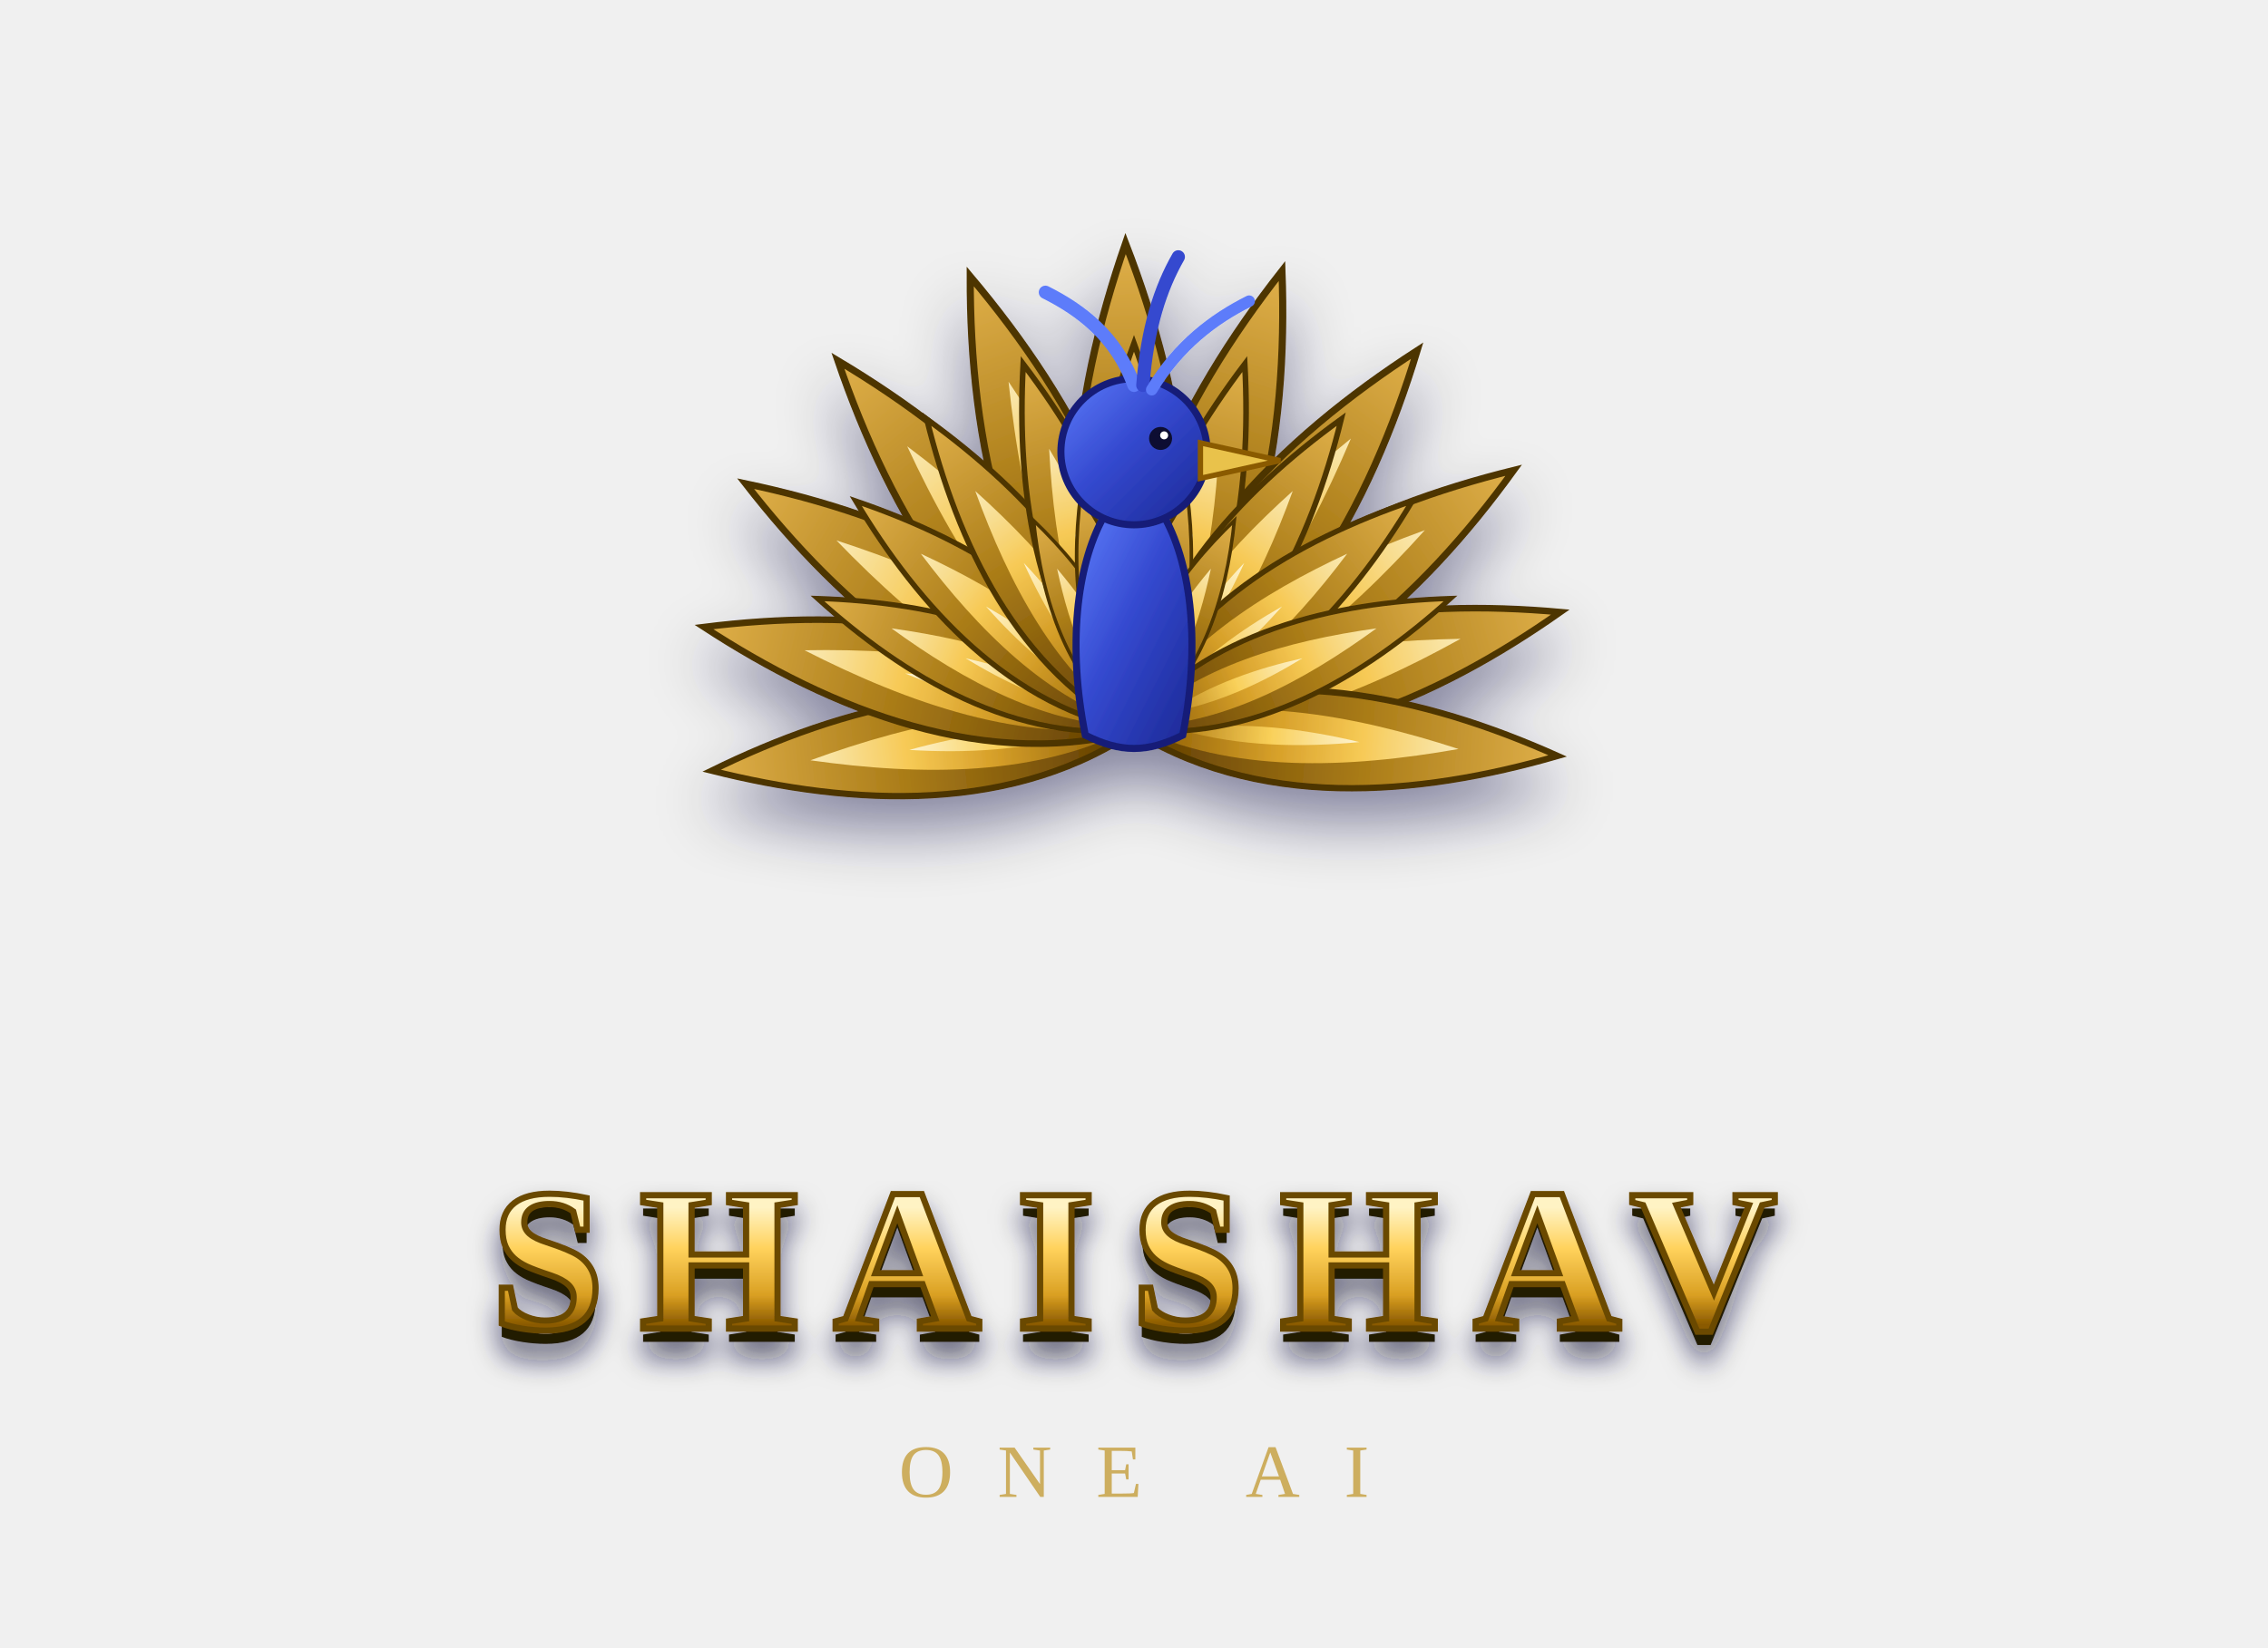
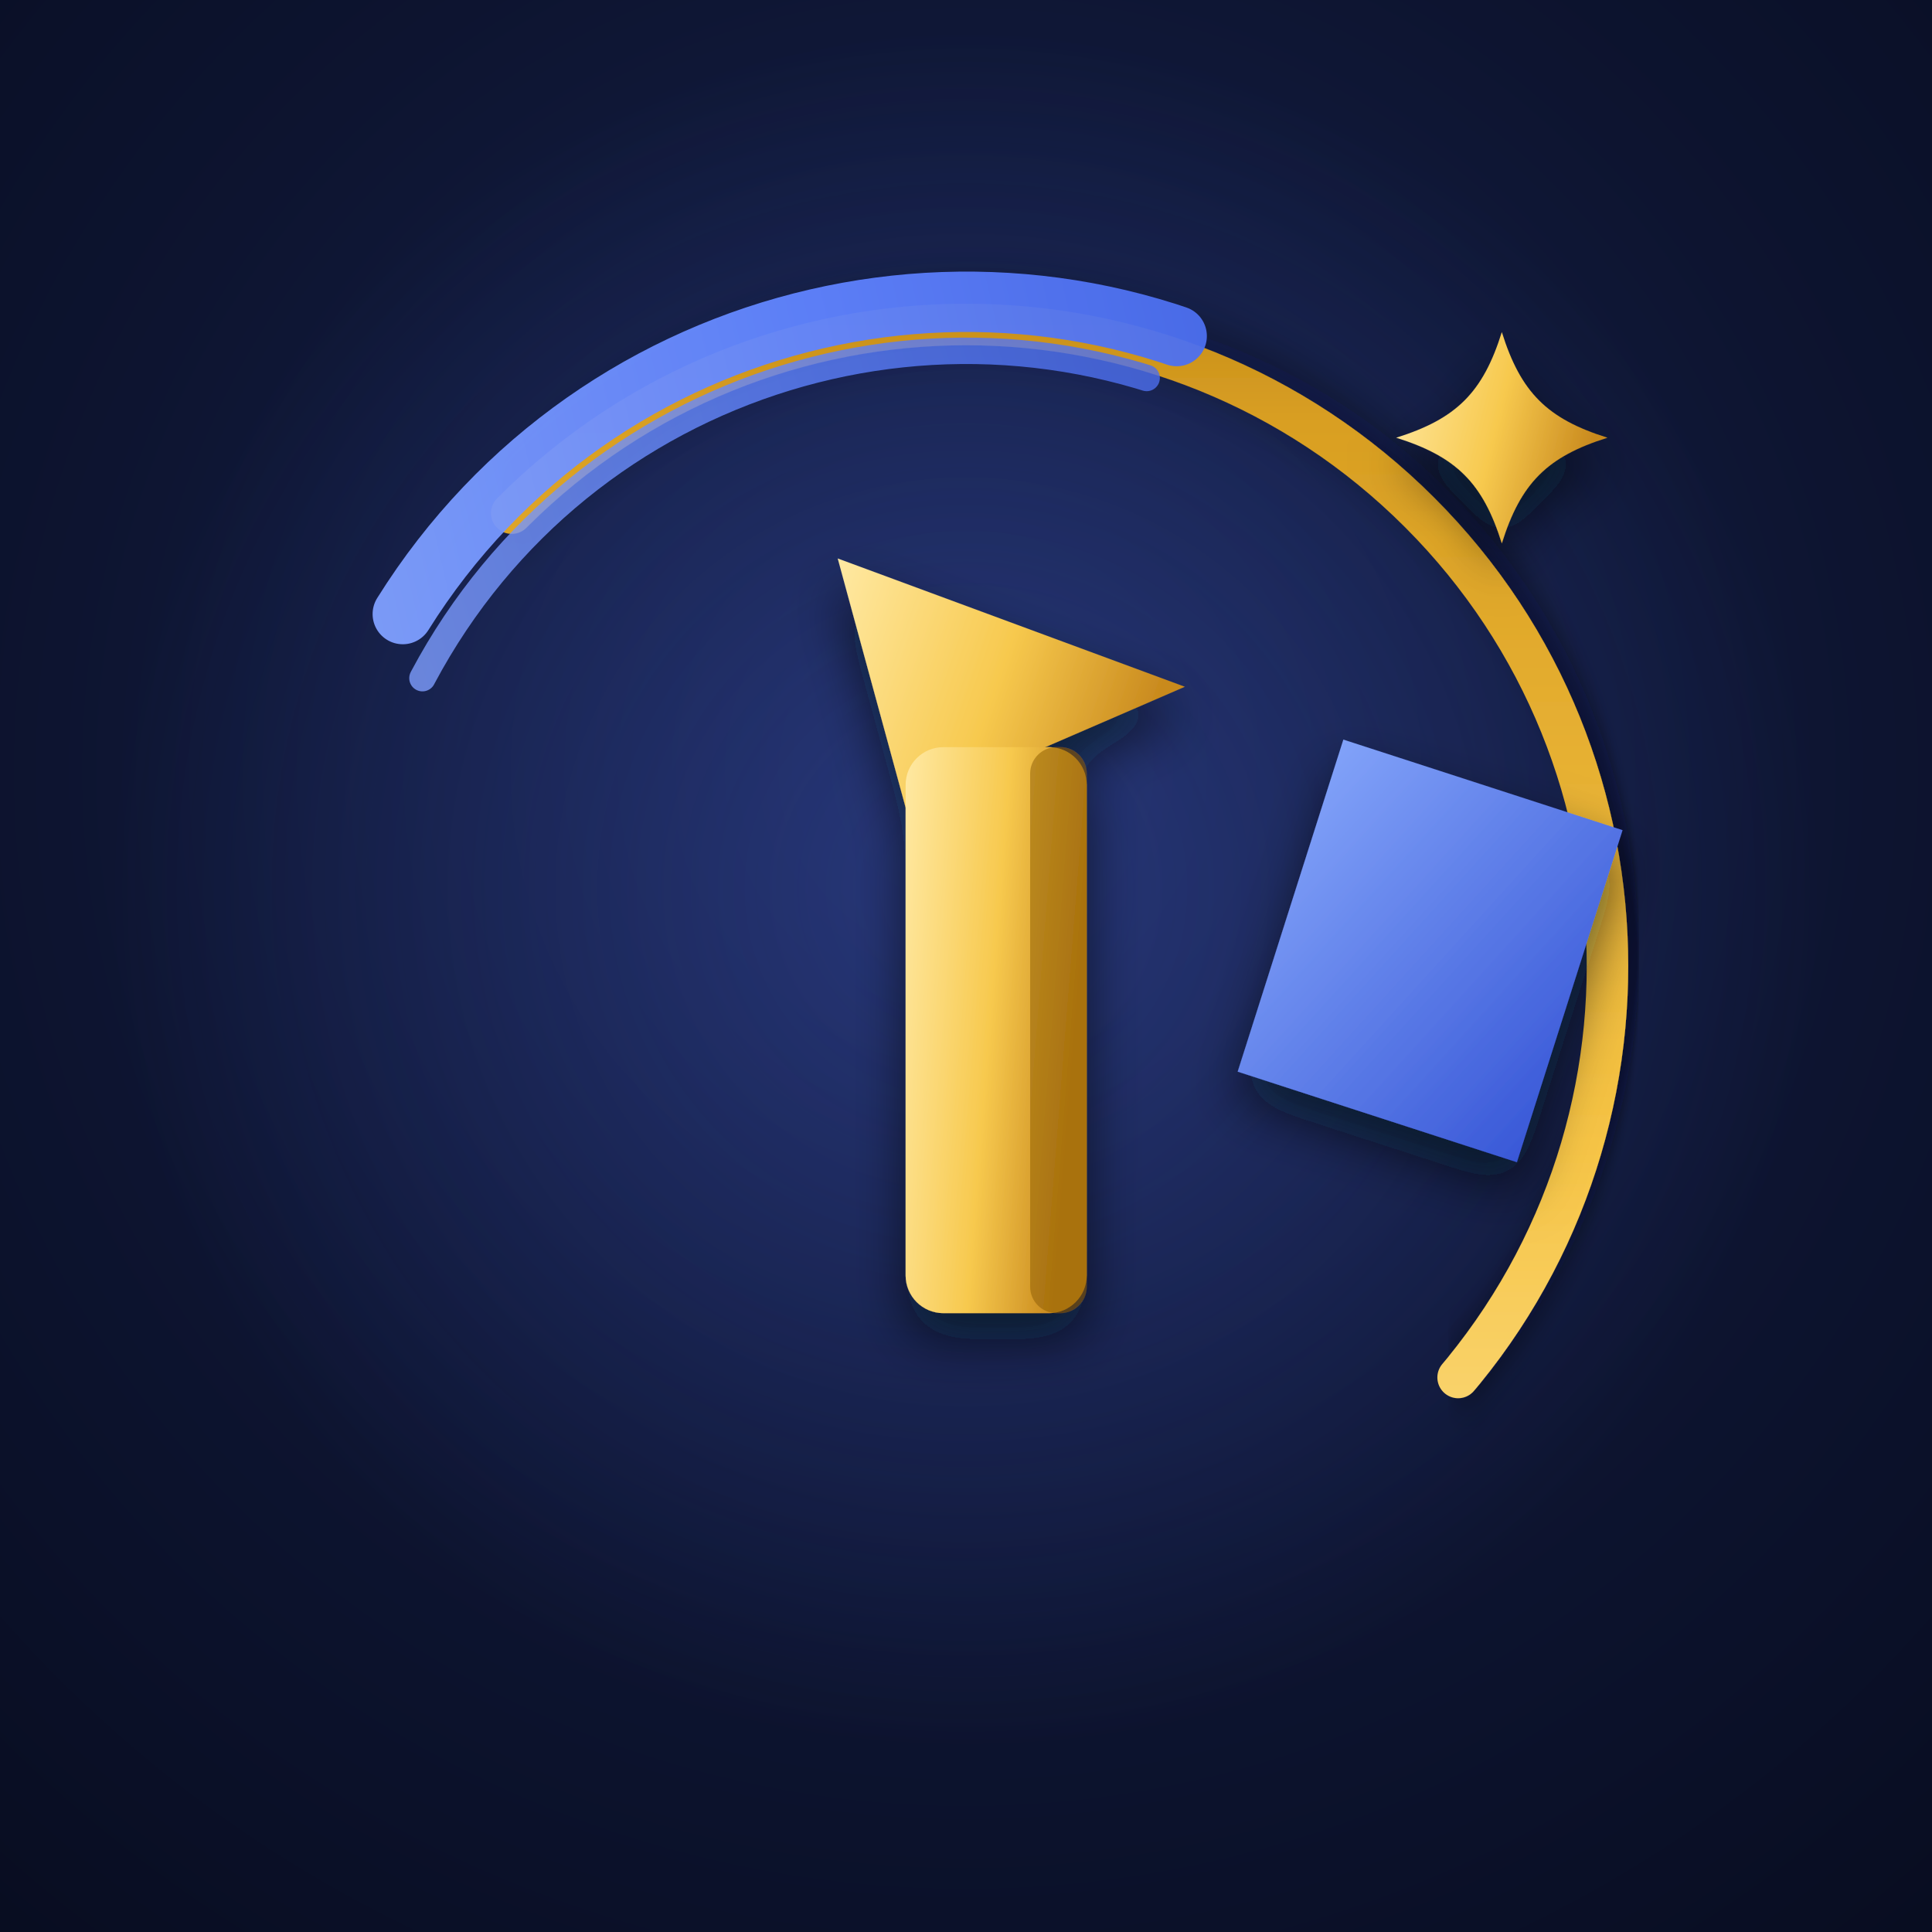
- <svg xmlns="http://www.w3.org/2000/svg" viewBox="0 0 512 372" width="512" height="372" role="img" aria-label="Shaishav One AI logo">
+ <svg xmlns="http://www.w3.org/2000/svg" viewBox="0 0 512 512" width="512" height="512" role="img" aria-label="Shaishav One AI logo">
  <defs>
-     <linearGradient id="goldFan" x1="0" y1="1" x2="0" y2="0">
-       <stop offset="0%" stop-color="#8a5a00" />
-       <stop offset="45%" stop-color="#e0a82e" />
-       <stop offset="70%" stop-color="#ffd25c" />
-       <stop offset="100%" stop-color="#fff3c4" />
+     <radialGradient id="bg" cx="50%" cy="40%" r="85%">
+       <stop offset="0%" stop-color="#182552" />
+       <stop offset="55%" stop-color="#0d1430" />
+       <stop offset="100%" stop-color="#070b1d" />
+     </radialGradient>
+     <radialGradient id="halo" cx="50%" cy="46%" r="44%">
+       <stop offset="0%" stop-color="#4b63d9" stop-opacity="0.32" />
+       <stop offset="100%" stop-color="#4b63d9" stop-opacity="0" />
+     </radialGradient>
+     <linearGradient id="goldRing" x1="0" y1="0" x2="1" y2="1">
+       <stop offset="0%" stop-color="#ffedb0" />
+       <stop offset="40%" stop-color="#f6c445" />
+       <stop offset="80%" stop-color="#d99f22" />
+       <stop offset="100%" stop-color="#a06b0e" />
    </linearGradient>
-     <linearGradient id="goldFanDark" x1="0" y1="1" x2="0" y2="0">
-       <stop offset="0%" stop-color="#5c3a00" />
-       <stop offset="55%" stop-color="#a97b17" />
-       <stop offset="100%" stop-color="#e0b04a" />
+     <linearGradient id="blueRing" x1="0" y1="1" x2="1" y2="0">
+       <stop offset="0%" stop-color="#2f4fd6" />
+       <stop offset="50%" stop-color="#5f83ff" />
+       <stop offset="100%" stop-color="#9db8ff" />
    </linearGradient>
-     <linearGradient id="goldBright" x1="0" y1="1" x2="0" y2="0">
-       <stop offset="0%" stop-color="#b9841a" />
-       <stop offset="50%" stop-color="#ffd860" />
-       <stop offset="100%" stop-color="#fffbe6" />
+     <linearGradient id="gold1" x1="0" y1="0" x2="1" y2="0.25">
+       <stop offset="0%" stop-color="#ffe9a3" />
+       <stop offset="55%" stop-color="#f7c94e" />
+       <stop offset="100%" stop-color="#c98a1e" />
    </linearGradient>
-     <linearGradient id="goldText" x1="0" y1="0.1" x2="0" y2="0.95">
-       <stop offset="0%" stop-color="#fff3c4" />
-       <stop offset="35%" stop-color="#ffd25c" />
-       <stop offset="75%" stop-color="#d99f22" />
-       <stop offset="100%" stop-color="#8a5a00" />
+     <linearGradient id="blueStripe" x1="0" y1="0" x2="1" y2="1">
+       <stop offset="0%" stop-color="#8fb0ff" />
+       <stop offset="100%" stop-color="#2b4ad1" />
    </linearGradient>
-     <linearGradient id="peacockBlue" x1="0" y1="0" x2="1" y2="1">
-       <stop offset="0%" stop-color="#5d7bfa" />
-       <stop offset="45%" stop-color="#3449cf" />
-       <stop offset="100%" stop-color="#1b2793" />
-     </linearGradient>
-     <filter id="emblemShadow" x="-30%" y="-30%" width="160%" height="160%">
-       <feDropShadow dx="0" dy="7" stdDeviation="7" flood-color="#0b0f38" flood-opacity="0.45" />
+     <filter id="emblemShadow" x="-40%" y="-40%" width="180%" height="180%">
+       <feDropShadow dx="0" dy="7" stdDeviation="7" flood-color="#04071a" flood-opacity="0.6" />
    </filter>
-     <filter id="textShadow" x="-20%" y="-20%" width="140%" height="160%">
-       <feDropShadow dx="0" dy="4" stdDeviation="3" flood-color="#0b0f38" flood-opacity="0.6" />
+     <filter id="ringShadow" x="-30%" y="-30%" width="160%" height="160%">
+       <feDropShadow dx="0" dy="4" stdDeviation="5" flood-color="#04071a" flood-opacity="0.45" />
    </filter>
-     <g id="petal">
-       <path d="M0,2 C-17,-28 -11,-64 0,-94 C11,-64 17,-28 0,2 Z" fill="url(#goldFanDark)" stroke="#4d3400" stroke-width="1.4" />
-       <path d="M0,0 C-9,-22 -6,-48 0,-72 C6,-48 9,-22 0,0 Z" fill="url(#goldFan)" opacity="0.9" />
-       <path d="M0,-10 C-3,-24 -2,-38 0,-50 C2,-38 3,-24 0,-10 Z" fill="url(#goldBright)" opacity="0.85" />
-     </g>
-     <g id="peacockHead">
-       <path d="M245,166 C241,146 243,128 249,117 L263,117 C269,128 271,146 267,166 C259,170 253,170 245,166 Z" fill="url(#peacockBlue)" stroke="#141e78" stroke-width="1.6" />
-       <circle cx="256" cy="102" r="16.5" fill="url(#peacockBlue)" stroke="#141e78" stroke-width="1.6" />
-       <path d="M256,87 C252,76 244,70 236,66" stroke="#5d7bfa" stroke-width="3" fill="none" stroke-linecap="round" />
-       <path d="M258,87 C259,74 262,65 266,58" stroke="#3449cf" stroke-width="3" fill="none" stroke-linecap="round" />
-       <path d="M260,88 C266,78 274,72 282,68" stroke="#5d7bfa" stroke-width="2.6" fill="none" stroke-linecap="round" />
-       <path d="M271,100 L289,104 L271,108 Z" fill="#e9c24b" stroke="#8a5a00" stroke-width="1.2" />
-       <circle cx="262" cy="99" r="2.6" fill="#0b1030" />
-       <circle cx="262.8" cy="98.3" r="0.9" fill="#ffffff" />
-     </g>
  </defs>
+   <rect width="512" height="512" fill="url(#bg)" />
+   <rect width="512" height="512" fill="url(#halo)" />
+   <circle cx="256" cy="256" r="170" fill="none" stroke="url(#goldRing)" stroke-width="11" stroke-linecap="round" stroke-dasharray="519 549" transform="rotate(-135 256 256)" filter="url(#ringShadow)" />
+   <circle cx="256" cy="256" r="176" fill="none" stroke="url(#blueRing)" stroke-width="16" stroke-linecap="round" stroke-dasharray="235 871" transform="rotate(212 256 256)" opacity="0.95" />
+   <circle cx="256" cy="256" r="163" fill="none" stroke="url(#blueRing)" stroke-width="7" stroke-linecap="round" stroke-dasharray="225 799" transform="rotate(208 256 256)" opacity="0.8" />
  <g filter="url(#emblemShadow)">
-     <g transform="translate(256,164)">
-       <g>
-         <use href="#petal" transform="rotate(-96) scale(1.02)" />
-         <use href="#petal" transform="rotate(-77) scale(1.06)" />
-         <use href="#petal" transform="rotate(-58) scale(1.1)" />
-         <use href="#petal" transform="rotate(-39) scale(1.13)" />
-         <use href="#petal" transform="rotate(-20) scale(1.15)" />
-         <use href="#petal" transform="rotate(-1) scale(1.16)" />
-         <use href="#petal" transform="rotate(18) scale(1.15)" />
-         <use href="#petal" transform="rotate(37) scale(1.13)" />
-         <use href="#petal" transform="rotate(56) scale(1.1)" />
-         <use href="#petal" transform="rotate(75) scale(1.06)" />
-         <use href="#petal" transform="rotate(94) scale(1.02)" />
-       </g>
-       <g>
-         <use href="#petal" transform="rotate(-68) scale(0.82)" />
-         <use href="#petal" transform="rotate(-51) scale(0.86)" />
-         <use href="#petal" transform="rotate(-34) scale(0.89)" />
-         <use href="#petal" transform="rotate(-17) scale(0.91)" />
-         <use href="#petal" transform="rotate(0) scale(0.92)" />
-         <use href="#petal" transform="rotate(17) scale(0.91)" />
-         <use href="#petal" transform="rotate(34) scale(0.89)" />
-         <use href="#petal" transform="rotate(51) scale(0.86)" />
-         <use href="#petal" transform="rotate(68) scale(0.82)" />
-       </g>
-       <g>
-         <use href="#petal" transform="rotate(-26) scale(0.55)" />
-         <use href="#petal" transform="rotate(-13) scale(0.57)" />
-         <use href="#petal" transform="rotate(0) scale(0.58)" />
-         <use href="#petal" transform="rotate(13) scale(0.57)" />
-         <use href="#petal" transform="rotate(26) scale(0.55)" />
-       </g>
-     </g>
-     <use href="#peacockHead" transform="translate(-0,0)" />
+     <path d="M222 148 L314 182 L240 214 Z" fill="url(#gold1)" />
+     <rect x="240" y="198" width="48" height="150" rx="10" fill="url(#gold1)" />
+     <rect x="273" y="198" width="15" height="150" rx="7" fill="#8a5a00" opacity="0.5" />
  </g>
-   <g filter="url(#textShadow)">
-     <text x="256" y="300" text-anchor="middle" font-family="Georgia, 'Times New Roman', serif" font-size="46" font-weight="bold" letter-spacing="8" fill="#241a02" transform="translate(0,3)">SHAISHAV</text>
-     <text x="256" y="300" text-anchor="middle" font-family="Georgia, 'Times New Roman', serif" font-size="46" font-weight="bold" letter-spacing="8" fill="url(#goldText)" stroke="#6b4a00" stroke-width="1.4">SHAISHAV</text>
+   <g filter="url(#emblemShadow)">
+     <path d="M356 196 L430 220 L402 308 L328 284 Z" fill="url(#blueStripe)" />
  </g>
-   <text x="256" y="338" text-anchor="middle" font-family="Georgia, 'Times New Roman', serif" font-size="17" letter-spacing="10" fill="#c9a64f" opacity="0.9">ONE AI</text>
+   <g filter="url(#emblemShadow)">
+     <path d="M398 88 C403 104 410 111 426 116 C410 121 403 128 398 144 C393 128 386 121 370 116 C386 111 393 104 398 88 Z" fill="url(#gold1)" />
+   </g>
</svg>
